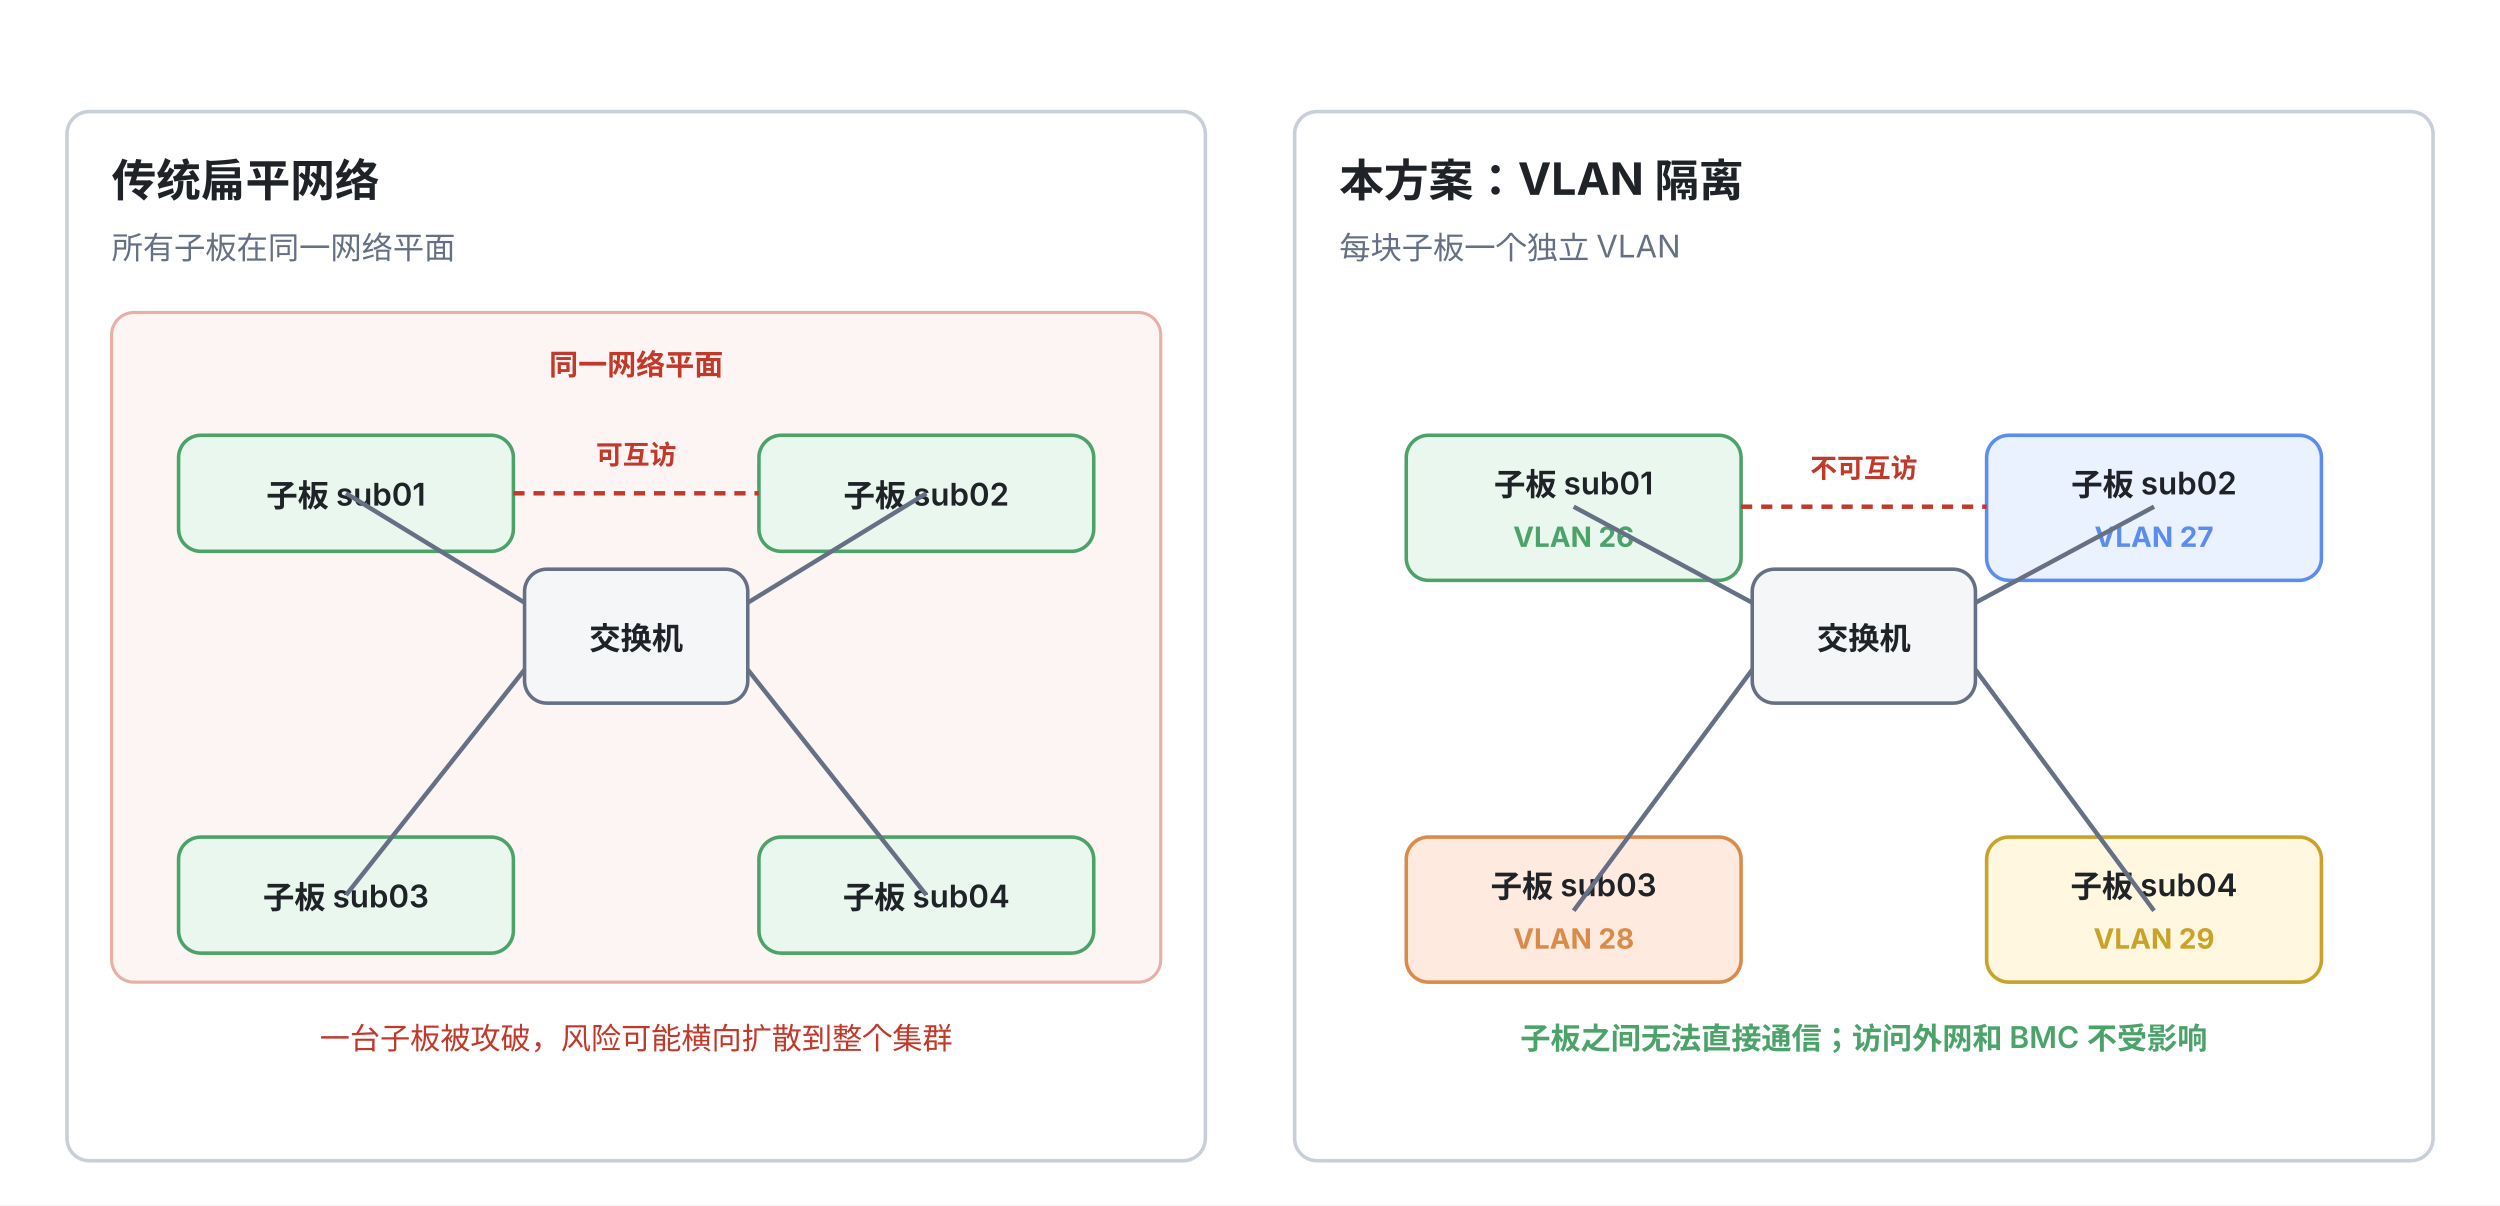
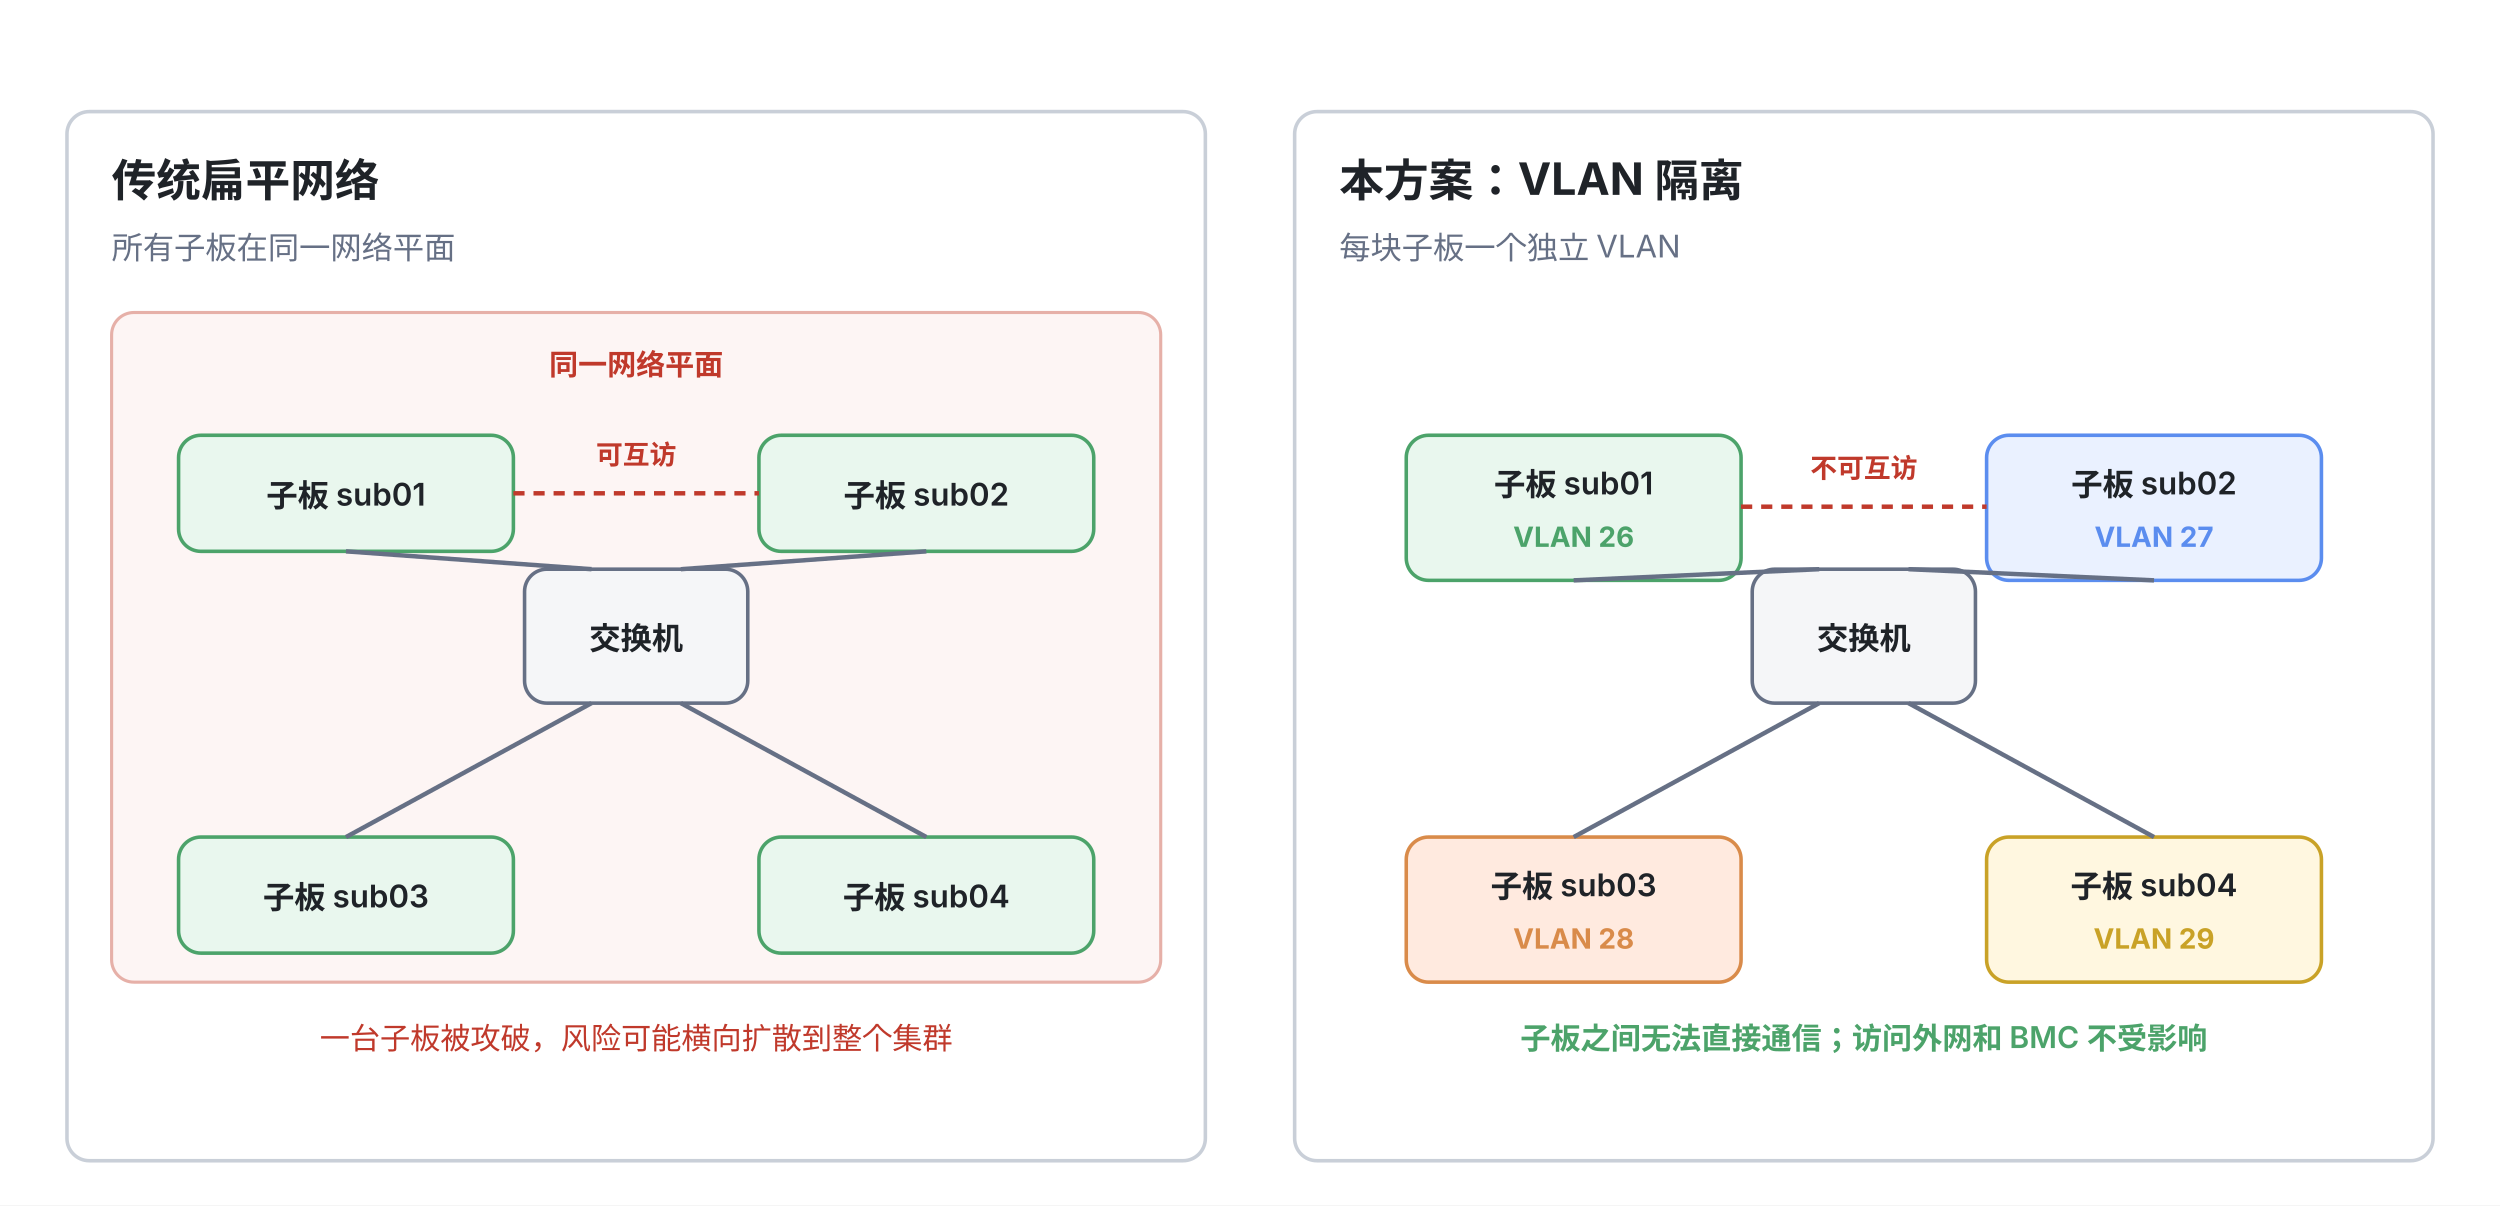
<svg xmlns="http://www.w3.org/2000/svg" viewBox="0 0 1120 540" width="1120" height="540">
  <rect width="1120" height="540" fill="#ffffff" />
  <defs>
    <marker id="arr-gray" viewBox="0 0 10 10" refX="9" refY="5" markerWidth="7" markerHeight="7" orient="auto-start-reverse">
      <path d="M0,0 L10,5 L0,10 z" fill="#667085" />
    </marker>
    <marker id="arr-blue" viewBox="0 0 10 10" refX="9" refY="5" markerWidth="7" markerHeight="7" orient="auto-start-reverse">
      <path d="M0,0 L10,5 L0,10 z" fill="#5b8def" />
    </marker>
    <marker id="arr-green" viewBox="0 0 10 10" refX="9" refY="5" markerWidth="7" markerHeight="7" orient="auto-start-reverse">
      <path d="M0,0 L10,5 L0,10 z" fill="#4ca36a" />
    </marker>
    <marker id="arr-red" viewBox="0 0 10 10" refX="9" refY="5" markerWidth="7" markerHeight="7" orient="auto-start-reverse">
      <path d="M0,0 L10,5 L0,10 z" fill="#c0392b" />
    </marker>
    <marker id="arr-orange" viewBox="0 0 10 10" refX="9" refY="5" markerWidth="7" markerHeight="7" orient="auto-start-reverse">
      <path d="M0,0 L10,5 L0,10 z" fill="#d98b4a" />
    </marker>
  </defs>
  <rect x="30" y="50" width="510" height="470" rx="10" fill="#ffffff" stroke="#c9cfd8" stroke-width="1.6" />
  <text x="50" y="88" font-family="-apple-system,BlinkMacSystemFont,'Segoe UI','PingFang SC','Microsoft YaHei',sans-serif" font-size="20" fill="#1f2328" font-weight="700" text-anchor="start">传统扁平网络</text>
  <text x="50" y="116" font-family="-apple-system,BlinkMacSystemFont,'Segoe UI','PingFang SC','Microsoft YaHei',sans-serif" font-size="14" fill="#667085" font-weight="normal" text-anchor="start">所有子板在同一网络平面</text>
  <rect x="50" y="140" width="470" height="300" rx="10" fill="#fdf5f4" stroke="#e6b0a8" stroke-width="1.4" />
  <text x="285" y="168" font-family="-apple-system,BlinkMacSystemFont,'Segoe UI','PingFang SC','Microsoft YaHei',sans-serif" font-size="13" fill="#c0392b" font-weight="600" text-anchor="middle">同一网络平面</text>
  <rect x="235" y="255" width="100" height="60" rx="10" fill="#f5f6f8" stroke="#667085" stroke-width="1.6" />
  <text x="285" y="291" font-family="-apple-system,BlinkMacSystemFont,'Segoe UI','PingFang SC','Microsoft YaHei',sans-serif" font-size="14" fill="#1f2328" font-weight="600" text-anchor="middle">交换机</text>
  <rect x="80" y="195" width="150" height="52" rx="10" fill="#e9f7ee" stroke="#4ca36a" stroke-width="1.6" />
  <text x="155" y="227" font-family="-apple-system,BlinkMacSystemFont,'Segoe UI','PingFang SC','Microsoft YaHei',sans-serif" font-size="14" fill="#1f2328" font-weight="600" text-anchor="middle">子板 sub01</text>
  <rect x="340" y="195" width="150" height="52" rx="10" fill="#e9f7ee" stroke="#4ca36a" stroke-width="1.6" />
  <text x="415" y="227" font-family="-apple-system,BlinkMacSystemFont,'Segoe UI','PingFang SC','Microsoft YaHei',sans-serif" font-size="14" fill="#1f2328" font-weight="600" text-anchor="middle">子板 sub02</text>
  <rect x="80" y="375" width="150" height="52" rx="10" fill="#e9f7ee" stroke="#4ca36a" stroke-width="1.6" />
  <text x="155" y="407" font-family="-apple-system,BlinkMacSystemFont,'Segoe UI','PingFang SC','Microsoft YaHei',sans-serif" font-size="14" fill="#1f2328" font-weight="600" text-anchor="middle">子板 sub03</text>
  <rect x="340" y="375" width="150" height="52" rx="10" fill="#e9f7ee" stroke="#4ca36a" stroke-width="1.6" />
  <text x="415" y="407" font-family="-apple-system,BlinkMacSystemFont,'Segoe UI','PingFang SC','Microsoft YaHei',sans-serif" font-size="14" fill="#1f2328" font-weight="600" text-anchor="middle">子板 sub04</text>
-   <line x1="155" y1="221" x2="235" y2="270" stroke="#667085" stroke-width="2" />
-   <line x1="415" y1="221" x2="335" y2="270" stroke="#667085" stroke-width="2" />
-   <line x1="155" y1="401" x2="235" y2="300" stroke="#667085" stroke-width="2" />
-   <line x1="415" y1="401" x2="335" y2="300" stroke="#667085" stroke-width="2" />
+   <line x1="155" y1="247" x2="265" y2="255" stroke="#667085" stroke-width="2" />
+   <line x1="415" y1="247" x2="305" y2="255" stroke="#667085" stroke-width="2" />
+   <line x1="155" y1="375" x2="265" y2="315" stroke="#667085" stroke-width="2" />
+   <line x1="415" y1="375" x2="305" y2="315" stroke="#667085" stroke-width="2" />
  <line x1="230" y1="221" x2="340" y2="221" stroke="#c0392b" stroke-width="2" stroke-dasharray="5 4" />
  <text x="285" y="208" font-family="-apple-system,BlinkMacSystemFont,'Segoe UI','PingFang SC','Microsoft YaHei',sans-serif" font-size="12" fill="#c0392b" font-weight="600" text-anchor="middle">可互访</text>
  <text x="285" y="470" font-family="-apple-system,BlinkMacSystemFont,'Segoe UI','PingFang SC','Microsoft YaHei',sans-serif" font-size="13.5" fill="#c0392b" font-weight="normal" text-anchor="middle">一台子板被攻破，风险可能横向扩散到整个集群</text>
  <rect x="580" y="50" width="510" height="470" rx="10" fill="#ffffff" stroke="#c9cfd8" stroke-width="1.6" />
  <text x="600" y="88" font-family="-apple-system,BlinkMacSystemFont,'Segoe UI','PingFang SC','Microsoft YaHei',sans-serif" font-size="20" fill="#1f2328" font-weight="700" text-anchor="start">本方案：VLAN 隔离</text>
  <text x="600" y="116" font-family="-apple-system,BlinkMacSystemFont,'Segoe UI','PingFang SC','Microsoft YaHei',sans-serif" font-size="14" fill="#667085" font-weight="normal" text-anchor="start">每块子板一个独立 VLAN</text>
  <rect x="785" y="255" width="100" height="60" rx="10" fill="#f5f6f8" stroke="#667085" stroke-width="1.6" />
  <text x="835" y="291" font-family="-apple-system,BlinkMacSystemFont,'Segoe UI','PingFang SC','Microsoft YaHei',sans-serif" font-size="14" fill="#1f2328" font-weight="600" text-anchor="middle">交换机</text>
  <rect x="630" y="195" width="150" height="65" rx="10" fill="#e9f7ee" stroke="#4ca36a" stroke-width="1.6" />
  <text x="705" y="222" font-family="-apple-system,BlinkMacSystemFont,'Segoe UI','PingFang SC','Microsoft YaHei',sans-serif" font-size="14" fill="#1f2328" font-weight="600" text-anchor="middle">子板 sub01</text>
  <text x="705" y="245" font-family="-apple-system,BlinkMacSystemFont,'Segoe UI','PingFang SC','Microsoft YaHei',sans-serif" font-size="12.5" fill="#4ca36a" font-weight="700" text-anchor="middle">VLAN 26</text>
  <rect x="890" y="195" width="150" height="65" rx="10" fill="#eaf1ff" stroke="#5b8def" stroke-width="1.6" />
  <text x="965" y="222" font-family="-apple-system,BlinkMacSystemFont,'Segoe UI','PingFang SC','Microsoft YaHei',sans-serif" font-size="14" fill="#1f2328" font-weight="600" text-anchor="middle">子板 sub02</text>
  <text x="965" y="245" font-family="-apple-system,BlinkMacSystemFont,'Segoe UI','PingFang SC','Microsoft YaHei',sans-serif" font-size="12.5" fill="#5b8def" font-weight="700" text-anchor="middle">VLAN 27</text>
  <rect x="630" y="375" width="150" height="65" rx="10" fill="#ffeadf" stroke="#d98b4a" stroke-width="1.6" />
  <text x="705" y="402" font-family="-apple-system,BlinkMacSystemFont,'Segoe UI','PingFang SC','Microsoft YaHei',sans-serif" font-size="14" fill="#1f2328" font-weight="600" text-anchor="middle">子板 sub03</text>
  <text x="705" y="425" font-family="-apple-system,BlinkMacSystemFont,'Segoe UI','PingFang SC','Microsoft YaHei',sans-serif" font-size="12.5" fill="#d98b4a" font-weight="700" text-anchor="middle">VLAN 28</text>
  <rect x="890" y="375" width="150" height="65" rx="10" fill="#fff7e0" stroke="#c9a227" stroke-width="1.6" />
  <text x="965" y="402" font-family="-apple-system,BlinkMacSystemFont,'Segoe UI','PingFang SC','Microsoft YaHei',sans-serif" font-size="14" fill="#1f2328" font-weight="600" text-anchor="middle">子板 sub04</text>
  <text x="965" y="425" font-family="-apple-system,BlinkMacSystemFont,'Segoe UI','PingFang SC','Microsoft YaHei',sans-serif" font-size="12.5" fill="#c9a227" font-weight="700" text-anchor="middle">VLAN 29</text>
-   <line x1="705" y1="227" x2="785" y2="270" stroke="#667085" stroke-width="2" />
-   <line x1="965" y1="227" x2="885" y2="270" stroke="#667085" stroke-width="2" />
-   <line x1="705" y1="408" x2="785" y2="300" stroke="#667085" stroke-width="2" />
-   <line x1="965" y1="408" x2="885" y2="300" stroke="#667085" stroke-width="2" />
+   <line x1="705" y1="260" x2="815" y2="255" stroke="#667085" stroke-width="2" />
+   <line x1="965" y1="260" x2="855" y2="255" stroke="#667085" stroke-width="2" />
+   <line x1="705" y1="375" x2="815" y2="315" stroke="#667085" stroke-width="2" />
+   <line x1="965" y1="375" x2="855" y2="315" stroke="#667085" stroke-width="2" />
  <line x1="780" y1="227" x2="890" y2="227" stroke="#c0392b" stroke-width="2" stroke-dasharray="5 4" />
  <text x="835" y="214" font-family="-apple-system,BlinkMacSystemFont,'Segoe UI','PingFang SC','Microsoft YaHei',sans-serif" font-size="12" fill="#c0392b" font-weight="600" text-anchor="middle">不可互访</text>
  <text x="835" y="470" font-family="-apple-system,BlinkMacSystemFont,'Segoe UI','PingFang SC','Microsoft YaHei',sans-serif" font-size="13.5" fill="#4ca36a" font-weight="600" text-anchor="middle">子板之间无法直接通信；访问外网和 BMC 不受影响</text>
</svg>
